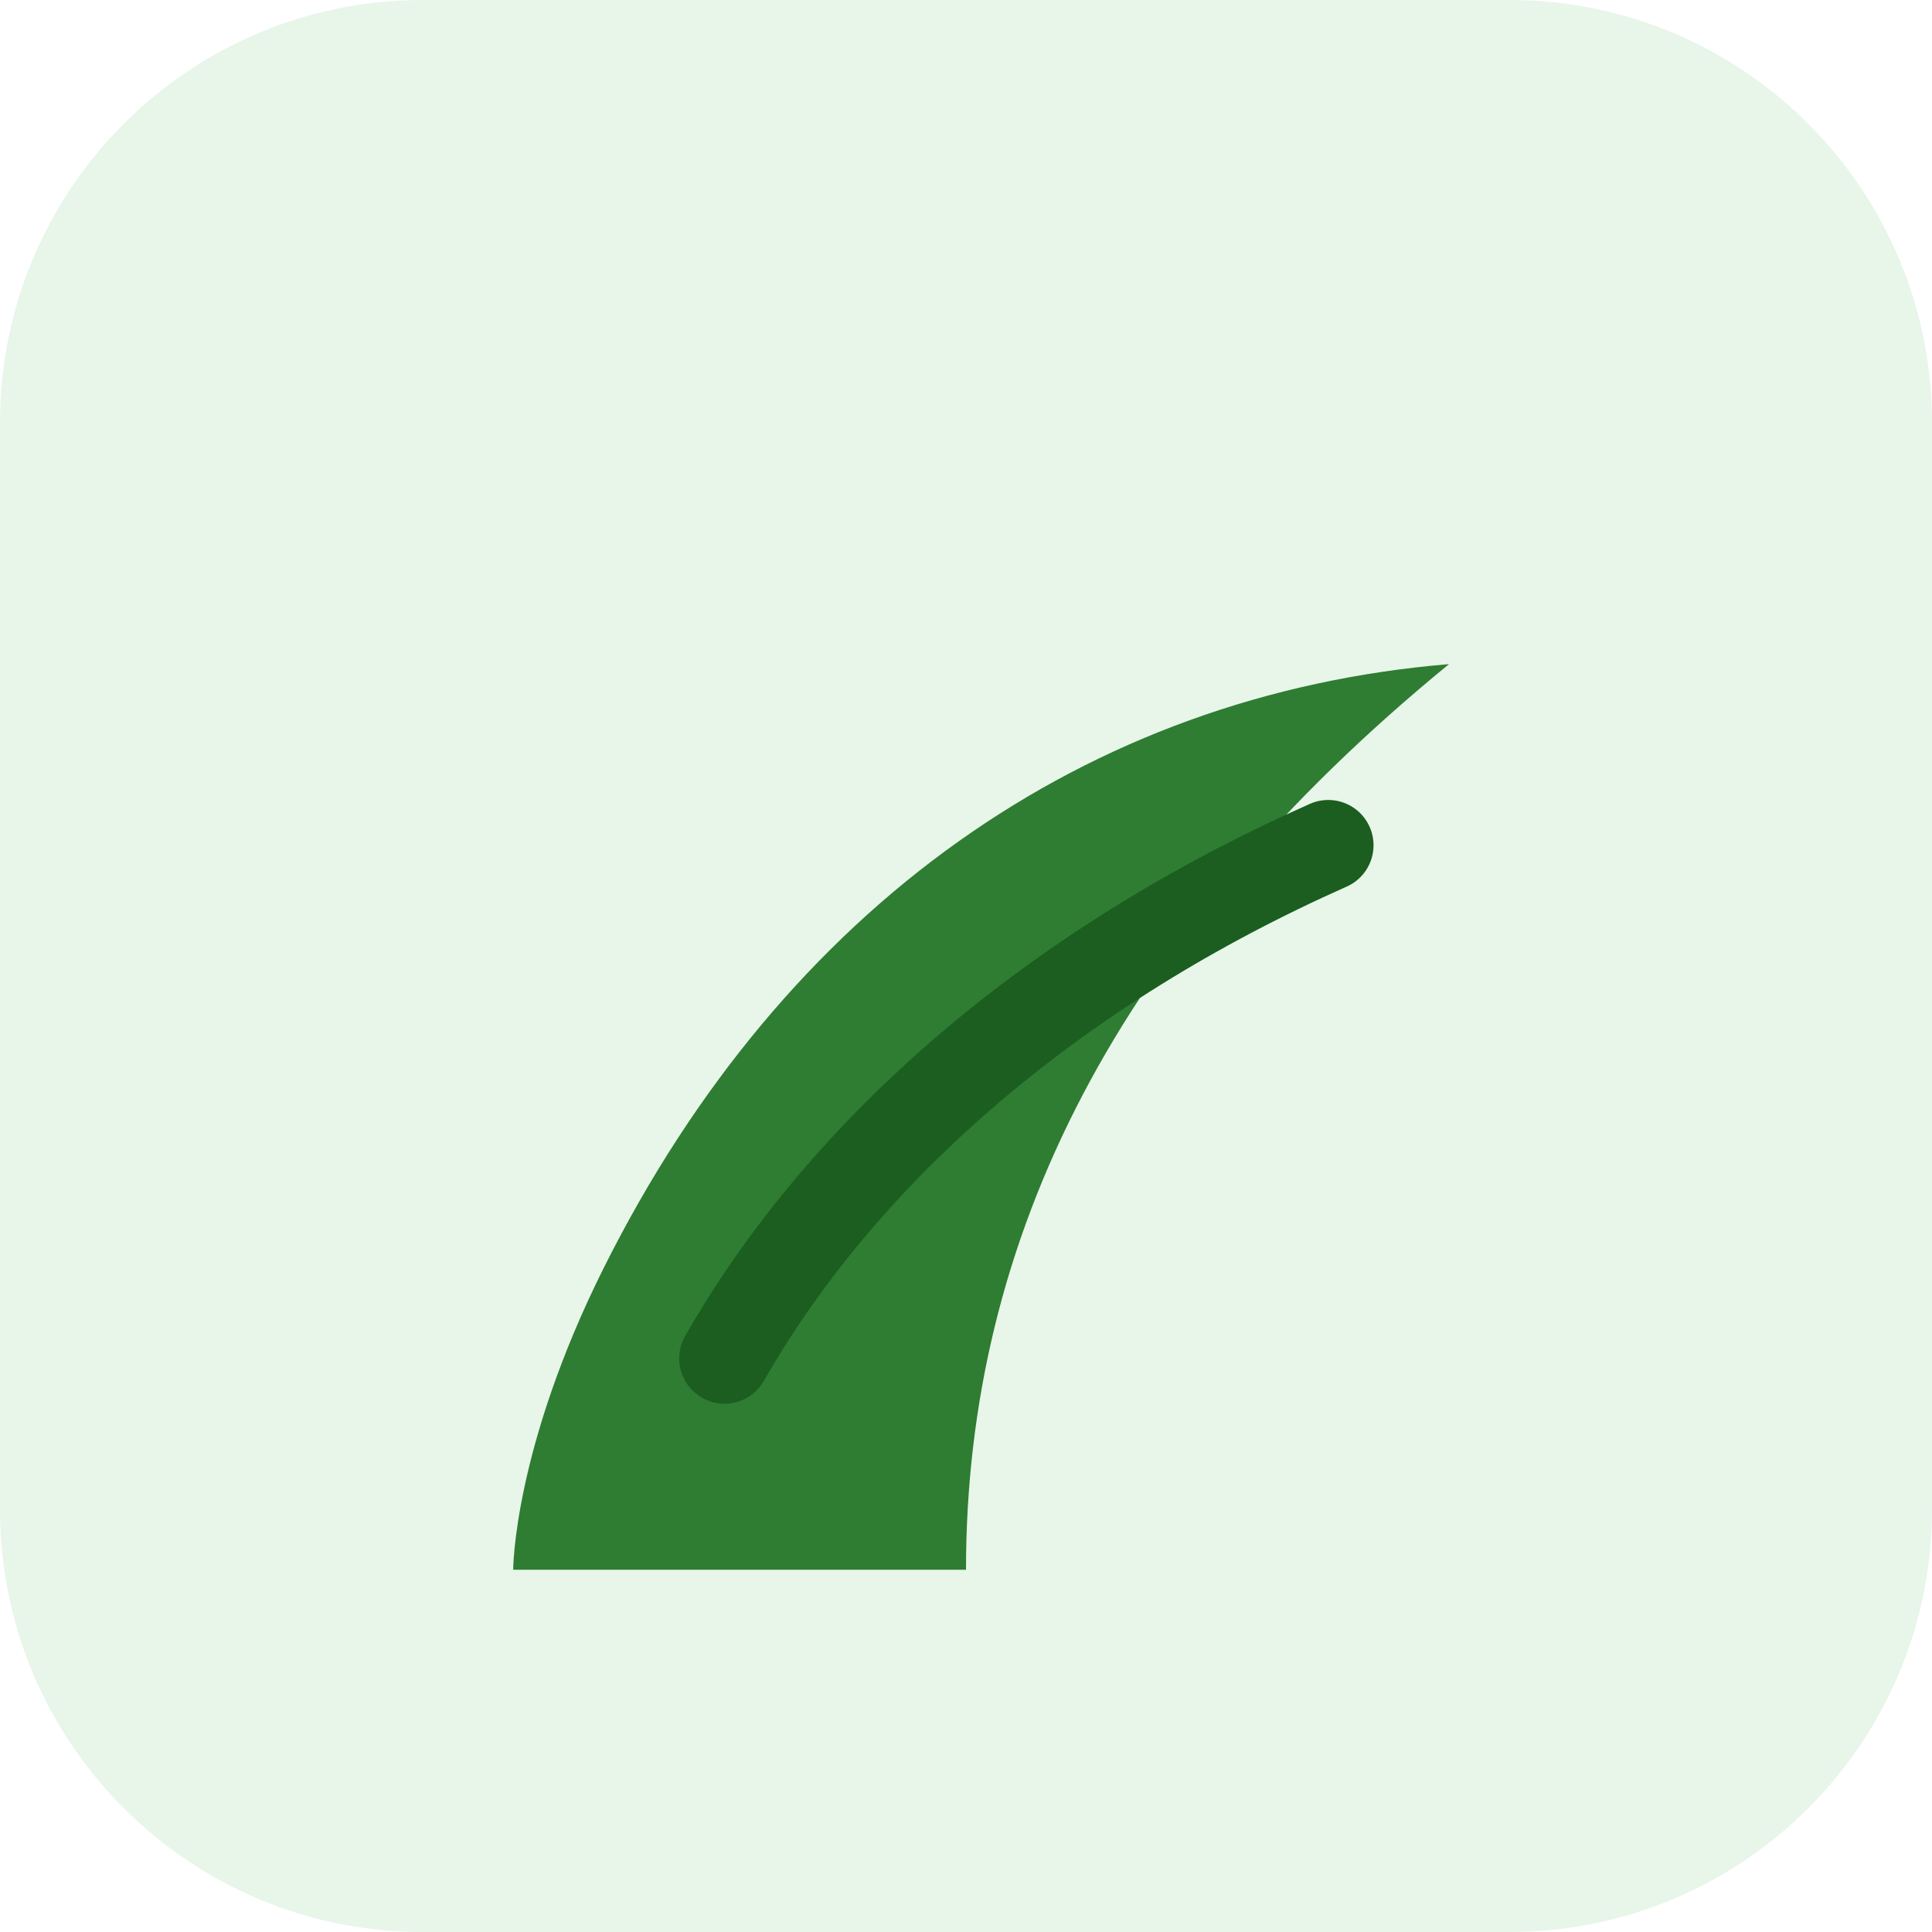
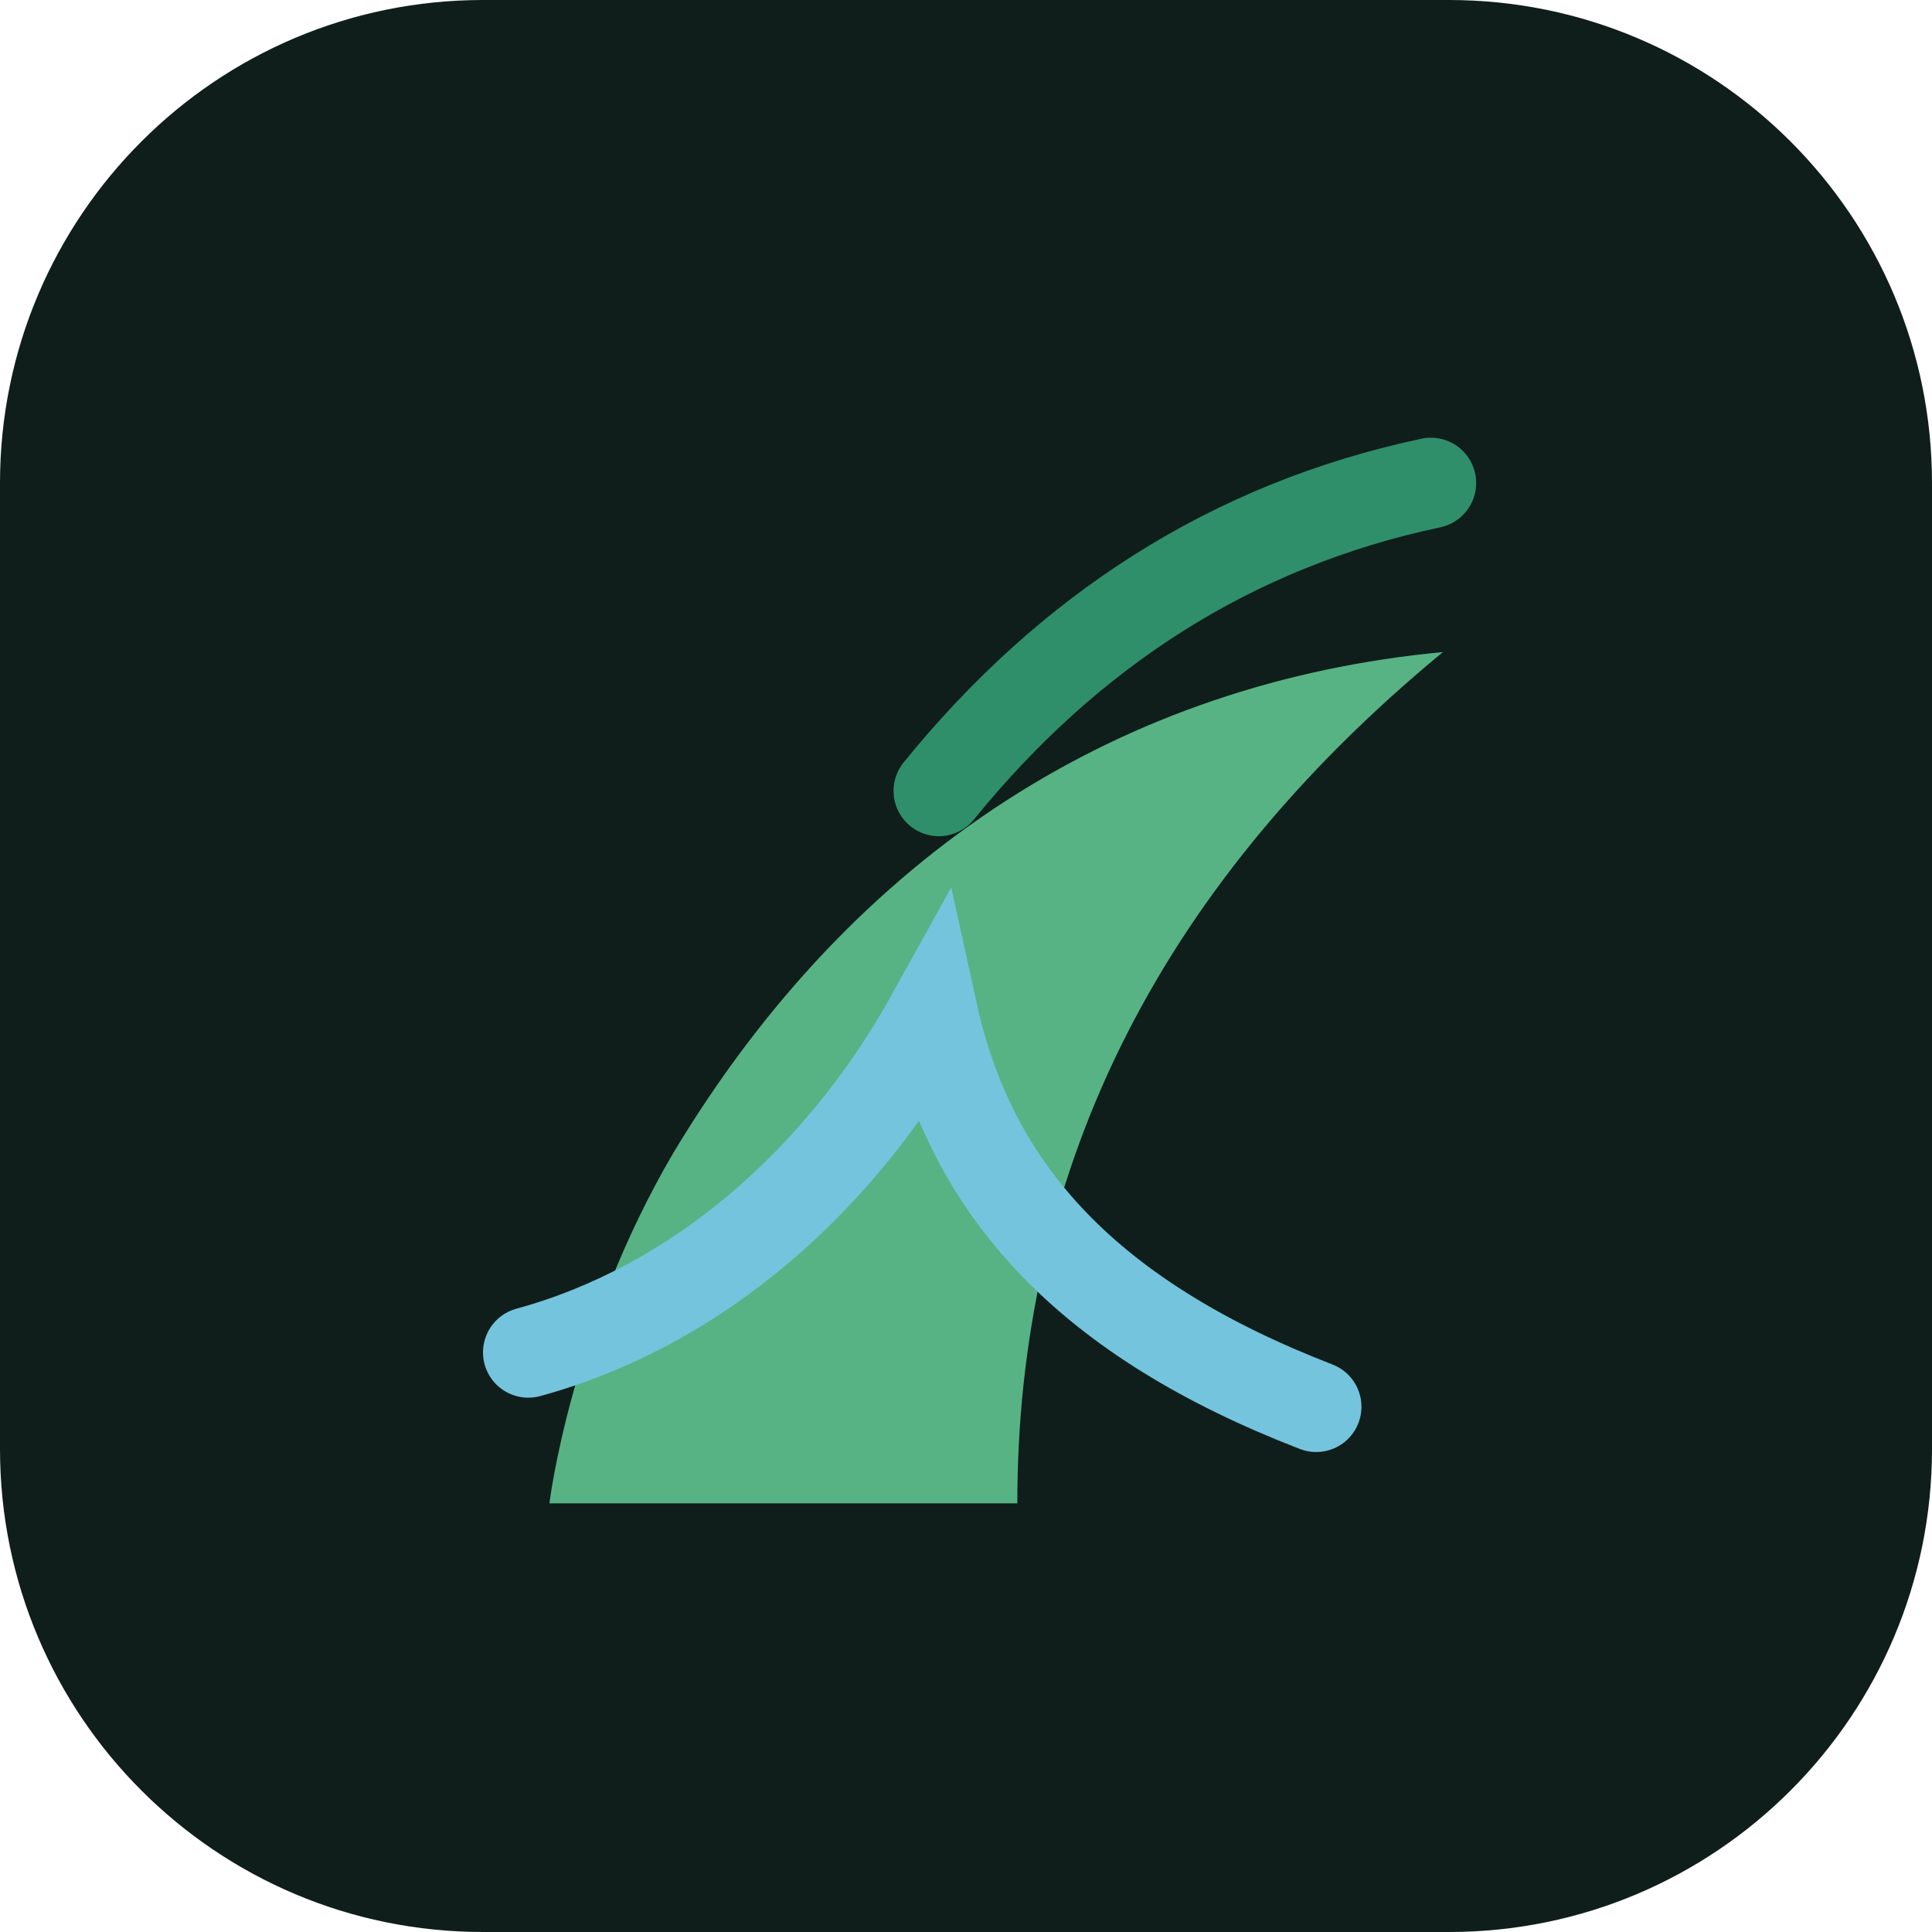
- <svg xmlns="http://www.w3.org/2000/svg" viewBox="0 0 64 64">
-   <rect width="64" height="64" rx="14" fill="#e8f5e9" />
-   <path d="M32 52c0-11 5-21 16-30-12 1-22 8-28 20-3 6-3 10-3 10s6 0 15 0z" fill="#2e7d32" />
-   <path d="M24 45c4-7 11-13 20-17" stroke="#1b5e20" stroke-width="3" fill="none" stroke-linecap="round" />
+ <svg xmlns="http://www.w3.org/2000/svg" viewBox="0 0 64 64" fill="none">
+   <rect width="64" height="64" rx="16" fill="#0f1e1b" />
+   <path d="M33.7 49.8c0-10.7 4.4-20.2 14.1-28.2-10.6 1-19.5 6.6-25.5 16.6-3.4 5.8-4.1 11.6-4.1 11.6h15.5z" fill="#57b384" />
+   <path d="M17.5 44.8c5.5-1.5 10.3-5.6 13.4-11.2 1.3 5.9 5.2 10.1 12.7 13" stroke="#74c4dd" stroke-width="3" stroke-linecap="round" />
+   <path d="M31.1 26.2c4.3-5.3 9.7-8.8 16.3-10.2" stroke="#2f8f6a" stroke-width="3" stroke-linecap="round" />
</svg>
